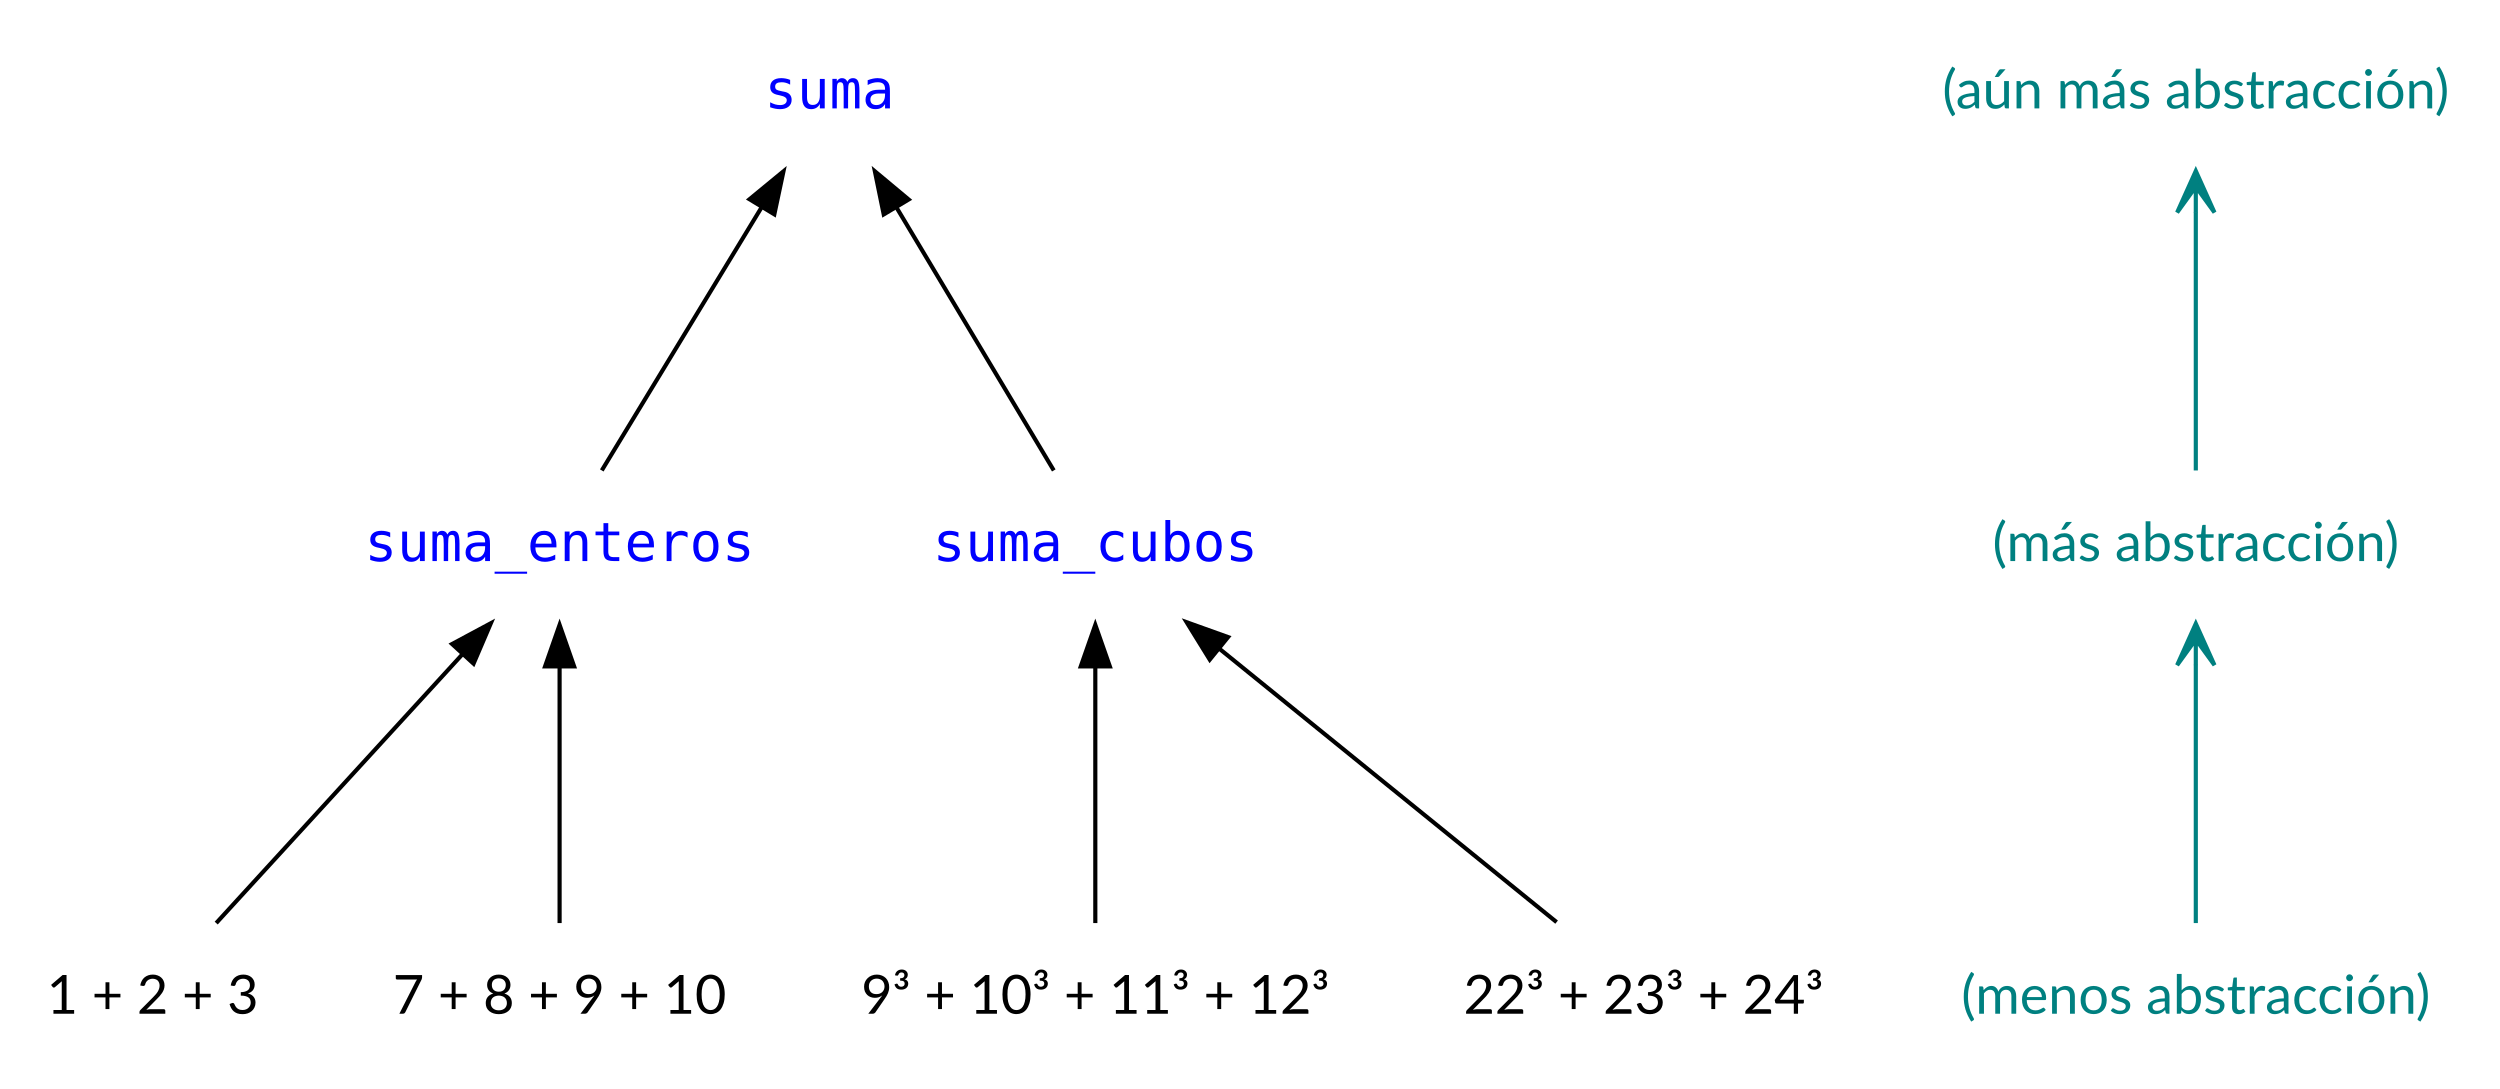
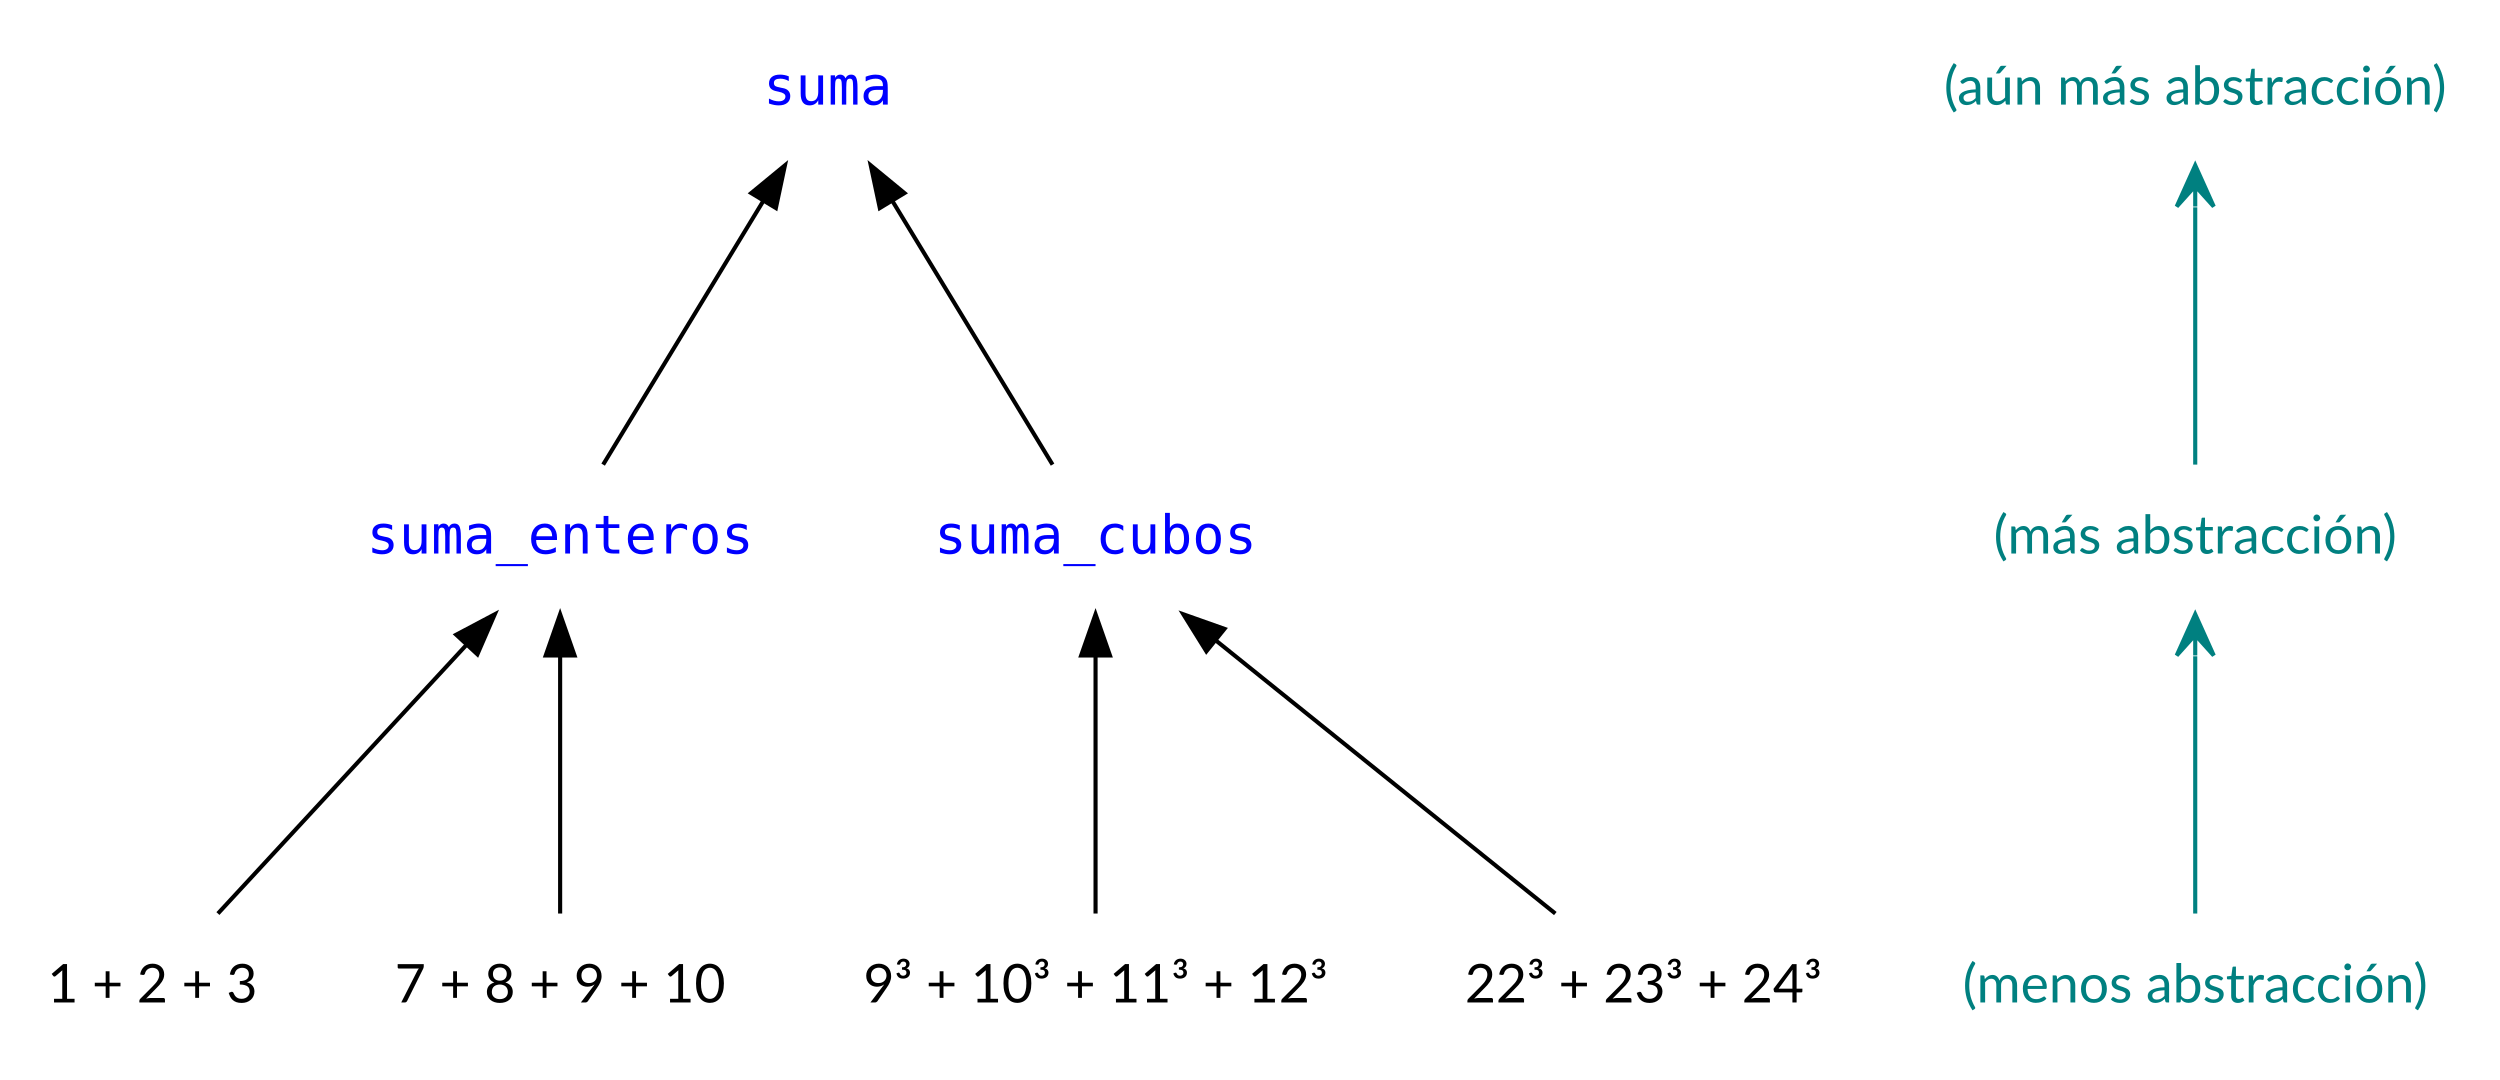
- <svg xmlns="http://www.w3.org/2000/svg" width="602pt" height="262pt" viewBox="0.00 0.00 602.00 262.00">
+ <svg xmlns="http://www.w3.org/2000/svg" width="607pt" height="262pt" viewBox="0.00 0.00 607.00 262.00">
  <g id="graph0" class="graph" transform="scale(1 1) rotate(0) translate(4 258)">
    <g id="node1" class="node">
-       <polygon fill="none" stroke="none" points="305.25,-145 214.25,-145 214.25,-109 305.25,-109 305.25,-145" />
-       <text xml:space="preserve" text-anchor="middle" x="259.75" y="-122.9" font-family="monospace" font-size="13.00" fill="blue">suma_cubos</text>
+       <polygon fill="transparent" stroke="transparent" points="308,-145 216,-145 216,-109 308,-109 308,-145" />
+       <text text-anchor="middle" x="262" y="-123.6" font-family="monospace" font-size="13.00" fill="blue">suma_cubos</text>
    </g>
    <g id="node3" class="node">
-       <polygon fill="none" stroke="none" points="222.75,-254 168.75,-254 168.75,-218 222.75,-218 222.75,-254" />
-       <text xml:space="preserve" text-anchor="middle" x="195.75" y="-231.9" font-family="monospace" font-size="13.00" fill="blue">suma</text>
+       <polygon fill="transparent" stroke="transparent" points="224,-254 170,-254 170,-218 224,-218 224,-254" />
+       <text text-anchor="middle" x="197" y="-232.6" font-family="monospace" font-size="13.00" fill="blue">suma</text>
    </g>
    <g id="edge6" class="edge">
-       <path fill="none" stroke="black" d="M249.75,-144.72C239.57,-161.74 223.64,-188.38 211.71,-208.32" />
-       <polygon fill="black" stroke="black" points="208.8,-206.37 206.67,-216.75 214.8,-209.96 208.8,-206.37" />
+       <path fill="none" stroke="black" d="M251.56,-145.19C241.04,-162.51 224.68,-189.43 212.62,-209.29" />
+       <polygon fill="black" stroke="black" points="209.62,-207.49 207.42,-217.85 215.6,-211.12 209.62,-207.49" />
    </g>
    <g id="node2" class="node">
-       <polygon fill="none" stroke="none" points="183.75,-145 77.75,-145 77.75,-109 183.75,-109 183.75,-145" />
-       <text xml:space="preserve" text-anchor="middle" x="130.75" y="-122.9" font-family="monospace" font-size="13.00" fill="blue">suma_enteros</text>
+       <polygon fill="transparent" stroke="transparent" points="185.5,-145 78.5,-145 78.5,-109 185.5,-109 185.5,-145" />
+       <text text-anchor="middle" x="132" y="-123.6" font-family="monospace" font-size="13.00" fill="blue">suma_enteros</text>
    </g>
    <g id="edge5" class="edge">
-       <path fill="none" stroke="black" d="M140.91,-144.72C151.24,-161.74 167.43,-188.38 179.54,-208.32" />
-       <polygon fill="black" stroke="black" points="176.48,-210.02 184.66,-216.75 182.46,-206.39 176.48,-210.02" />
+       <path fill="none" stroke="black" d="M142.44,-145.19C152.96,-162.51 169.32,-189.43 181.38,-209.29" />
+       <polygon fill="black" stroke="black" points="178.4,-211.12 186.58,-217.85 184.38,-207.49 178.4,-211.12" />
    </g>
    <g id="node4" class="node">
-       <polygon fill="none" stroke="none" points="65.5,-36 0,-36 0,0 65.5,0 65.5,-36" />
-       <text xml:space="preserve" text-anchor="middle" x="32.75" y="-13.9" font-family="Lato" font-size="13.00">1 + 2 + 3</text>
+       <polygon fill="transparent" stroke="transparent" points="66,-36 0,-36 0,0 66,0 66,-36" />
+       <text text-anchor="middle" x="33" y="-14.6" font-family="Lato" font-size="13.00">1 + 2 + 3</text>
    </g>
    <g id="edge1" class="edge">
-       <path fill="none" stroke="black" d="M48.06,-35.72C64.01,-53.13 89.17,-80.6 107.56,-100.68" />
-       <polygon fill="black" stroke="black" points="104.86,-102.92 114.2,-107.93 110.03,-98.19 104.86,-102.92" />
+       <path fill="none" stroke="black" d="M48.91,-36.19C65.22,-53.82 90.74,-81.4 109.19,-101.35" />
+       <polygon fill="black" stroke="black" points="106.77,-103.89 116.13,-108.85 111.91,-99.13 106.77,-103.89" />
    </g>
    <g id="node5" class="node">
-       <polygon fill="none" stroke="none" points="177.75,-36 83.75,-36 83.75,0 177.75,0 177.75,-36" />
-       <text xml:space="preserve" text-anchor="middle" x="130.75" y="-13.9" font-family="Lato" font-size="13.00">7 + 8 + 9 + 10</text>
+       <polygon fill="transparent" stroke="transparent" points="179.5,-36 84.5,-36 84.5,0 179.5,0 179.5,-36" />
+       <text text-anchor="middle" x="132" y="-14.6" font-family="Lato" font-size="13.00">7 + 8 + 9 + 10</text>
    </g>
    <g id="edge2" class="edge">
-       <path fill="none" stroke="black" d="M130.75,-35.72C130.75,-52.27 130.75,-77.92 130.75,-97.66" />
-       <polygon fill="black" stroke="black" points="127.25,-97.53 130.75,-107.53 134.25,-97.53 127.25,-97.53" />
+       <path fill="none" stroke="black" d="M132,-36.19C132,-53.04 132,-78.98 132,-98.66" />
+       <polygon fill="black" stroke="black" points="128.5,-98.85 132,-108.85 135.5,-98.85 128.5,-98.85" />
    </g>
    <g id="node6" class="node">
-       <polygon fill="none" stroke="none" points="323.25,-36 196.25,-36 196.25,0 323.25,0 323.25,-36" />
-       <text xml:space="preserve" text-anchor="middle" x="259.75" y="-13.9" font-family="Lato" font-size="13.00">9³ + 10³ + 11³ + 12³</text>
+       <polygon fill="transparent" stroke="transparent" points="326,-36 198,-36 198,0 326,0 326,-36" />
+       <text text-anchor="middle" x="262" y="-14.6" font-family="Lato" font-size="13.00">9³ + 10³ + 11³ + 12³</text>
    </g>
    <g id="edge3" class="edge">
-       <path fill="none" stroke="black" d="M259.75,-35.72C259.75,-52.27 259.75,-77.92 259.75,-97.66" />
-       <polygon fill="black" stroke="black" points="256.25,-97.53 259.75,-107.53 263.25,-97.53 256.25,-97.53" />
+       <path fill="none" stroke="black" d="M262,-36.19C262,-53.04 262,-78.98 262,-98.66" />
+       <polygon fill="black" stroke="black" points="258.5,-98.85 262,-108.85 265.5,-98.85 258.5,-98.85" />
    </g>
    <g id="node7" class="node">
-       <polygon fill="none" stroke="none" points="442.5,-36 341,-36 341,0 442.5,0 442.5,-36" />
-       <text xml:space="preserve" text-anchor="middle" x="391.75" y="-13.9" font-family="Lato" font-size="13.00">22³ + 23³ + 24³</text>
+       <polygon fill="transparent" stroke="transparent" points="446,-36 344,-36 344,0 446,0 446,-36" />
+       <text text-anchor="middle" x="395" y="-14.6" font-family="Lato" font-size="13.00">22³ + 23³ + 24³</text>
    </g>
    <g id="edge4" class="edge">
-       <path fill="none" stroke="black" d="M370.83,-35.95C348.82,-53.8 313.99,-82.03 289.2,-102.13" />
-       <polygon fill="black" stroke="black" points="287.31,-99.16 281.74,-108.17 291.72,-104.59 287.31,-99.16" />
+       <path fill="none" stroke="black" d="M373.63,-36.19C351.33,-54.13 316.22,-82.38 291.33,-102.4" />
+       <polygon fill="black" stroke="black" points="288.91,-99.86 283.32,-108.85 293.3,-105.31 288.91,-99.86" />
    </g>
    <g id="node8" class="node">
-       <polygon fill="none" stroke="none" points="589.38,-36 460.12,-36 460.12,0 589.38,0 589.38,-36" />
-       <text xml:space="preserve" text-anchor="middle" x="524.75" y="-13.9" font-family="Lato" font-size="13.00" fill="teal">(menos abstracción)</text>
+       <polygon fill="transparent" stroke="transparent" points="594,-36 464,-36 464,0 594,0 594,-36" />
+       <text text-anchor="middle" x="529" y="-14.6" font-family="Lato" font-size="13.00" fill="teal">(menos abstracción)</text>
    </g>
    <g id="node9" class="node">
-       <polygon fill="none" stroke="none" points="581.88,-145 467.62,-145 467.62,-109 581.88,-109 581.88,-145" />
-       <text xml:space="preserve" text-anchor="middle" x="524.75" y="-122.9" font-family="Lato" font-size="13.00" fill="teal">(más abstracción)</text>
+       <polygon fill="transparent" stroke="transparent" points="586.5,-145 471.5,-145 471.5,-109 586.5,-109 586.5,-145" />
+       <text text-anchor="middle" x="529" y="-123.6" font-family="Lato" font-size="13.00" fill="teal">(más abstracción)</text>
    </g>
    <g id="edge7" class="edge">
-       <path fill="none" stroke="teal" d="M524.75,-35.72C524.75,-52.35 524.75,-78.16 524.75,-97.93" />
-       <polygon fill="teal" stroke="teal" points="524.75,-107.83 520.25,-97.83 524.75,-104.05 524.75,-97.83 524.75,-97.83 524.75,-97.83 524.75,-104.05 529.25,-97.83 524.75,-107.83" />
+       <path fill="none" stroke="teal" d="M529,-36.19C529,-53.04 529,-78.98 529,-98.66" />
+       <polygon fill="teal" stroke="teal" points="529,-108.85 524.5,-98.85 529,-103.85 529,-98.85 529,-98.85 529,-98.85 529,-103.85 533.5,-98.85 529,-108.85 529,-108.85" />
    </g>
    <g id="node10" class="node">
-       <polygon fill="none" stroke="none" points="594.25,-254 455.25,-254 455.25,-218 594.25,-218 594.25,-254" />
-       <text xml:space="preserve" text-anchor="middle" x="524.75" y="-231.9" font-family="Lato" font-size="13.00" fill="teal">(aún más abstracción)</text>
+       <polygon fill="transparent" stroke="transparent" points="599,-254 459,-254 459,-218 599,-218 599,-254" />
+       <text text-anchor="middle" x="529" y="-232.6" font-family="Lato" font-size="13.00" fill="teal">(aún más abstracción)</text>
    </g>
    <g id="edge8" class="edge">
-       <path fill="none" stroke="teal" d="M524.75,-144.72C524.75,-161.35 524.75,-187.16 524.75,-206.93" />
-       <polygon fill="teal" stroke="teal" points="524.75,-216.83 520.25,-206.83 524.75,-213.05 524.75,-206.83 524.75,-206.83 524.75,-206.83 524.75,-213.05 529.25,-206.83 524.75,-216.83" />
+       <path fill="none" stroke="teal" d="M529,-145.19C529,-162.04 529,-187.98 529,-207.66" />
+       <polygon fill="teal" stroke="teal" points="529,-217.85 524.5,-207.85 529,-212.85 529,-207.85 529,-207.85 529,-207.85 529,-212.85 533.5,-207.85 529,-217.85 529,-217.85" />
    </g>
  </g>
</svg>
